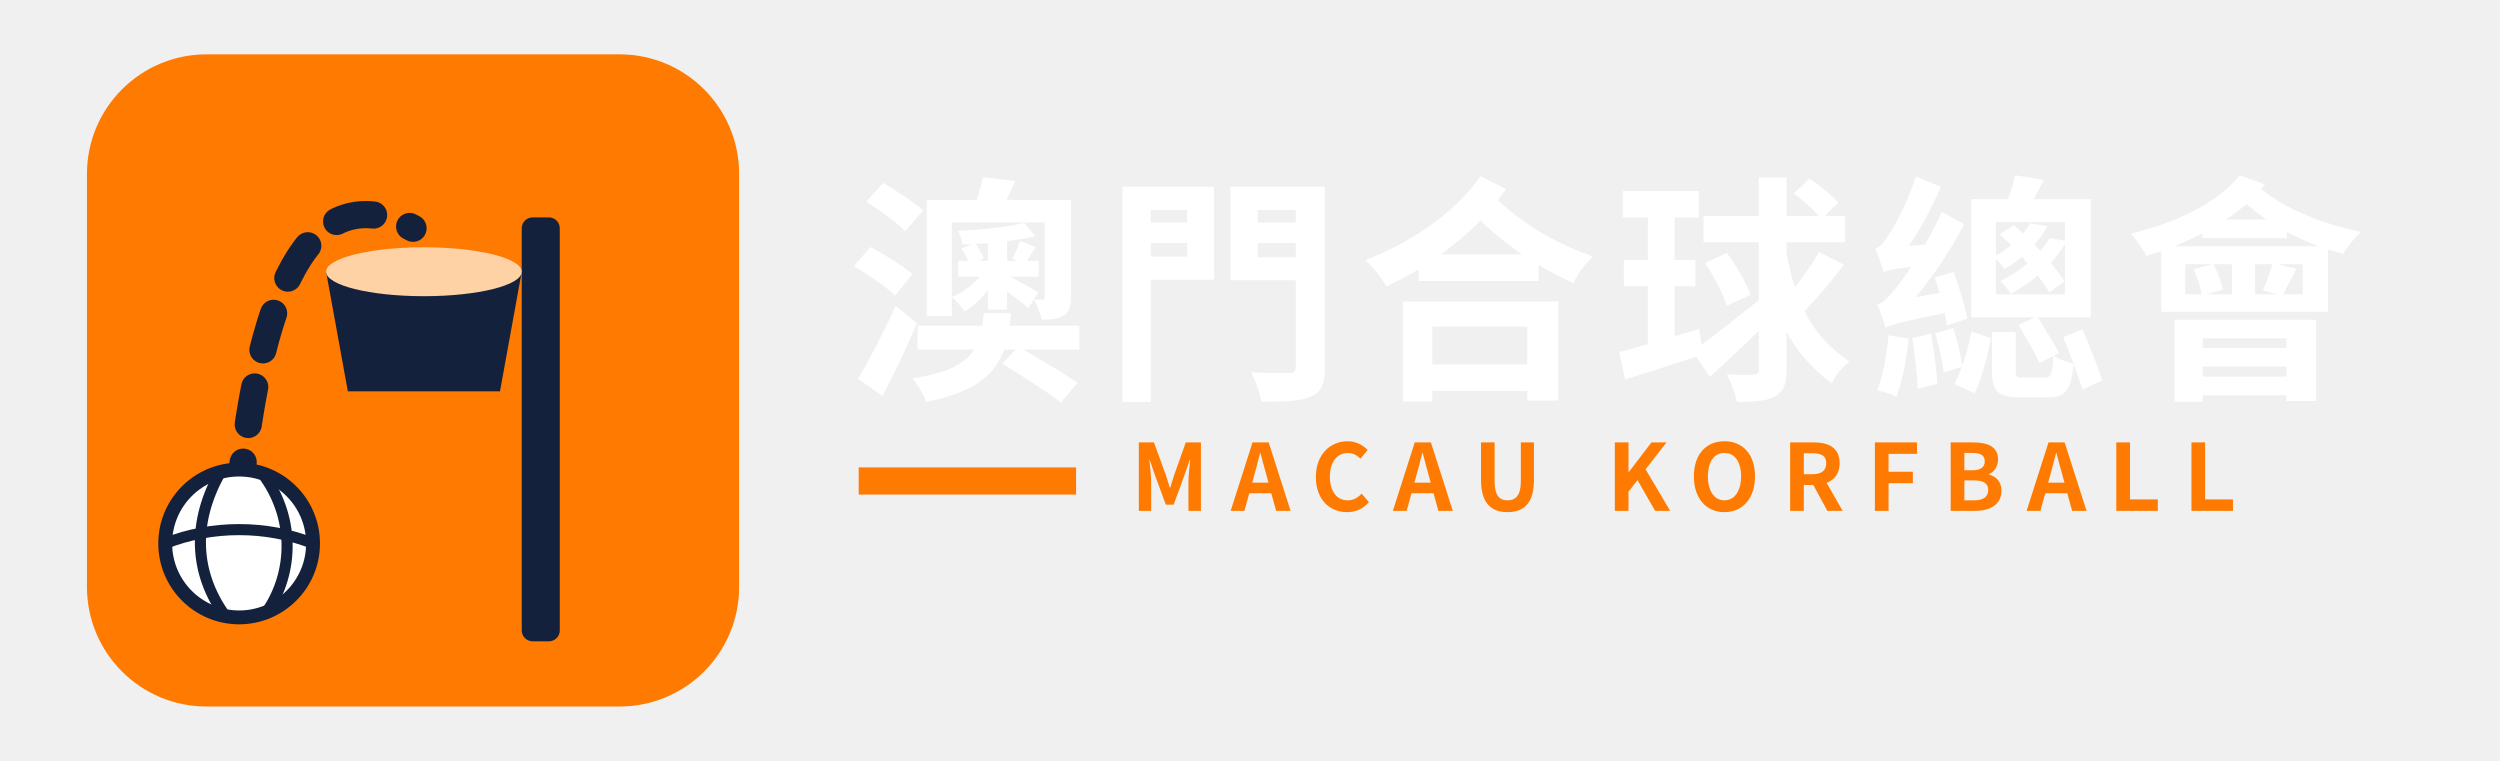
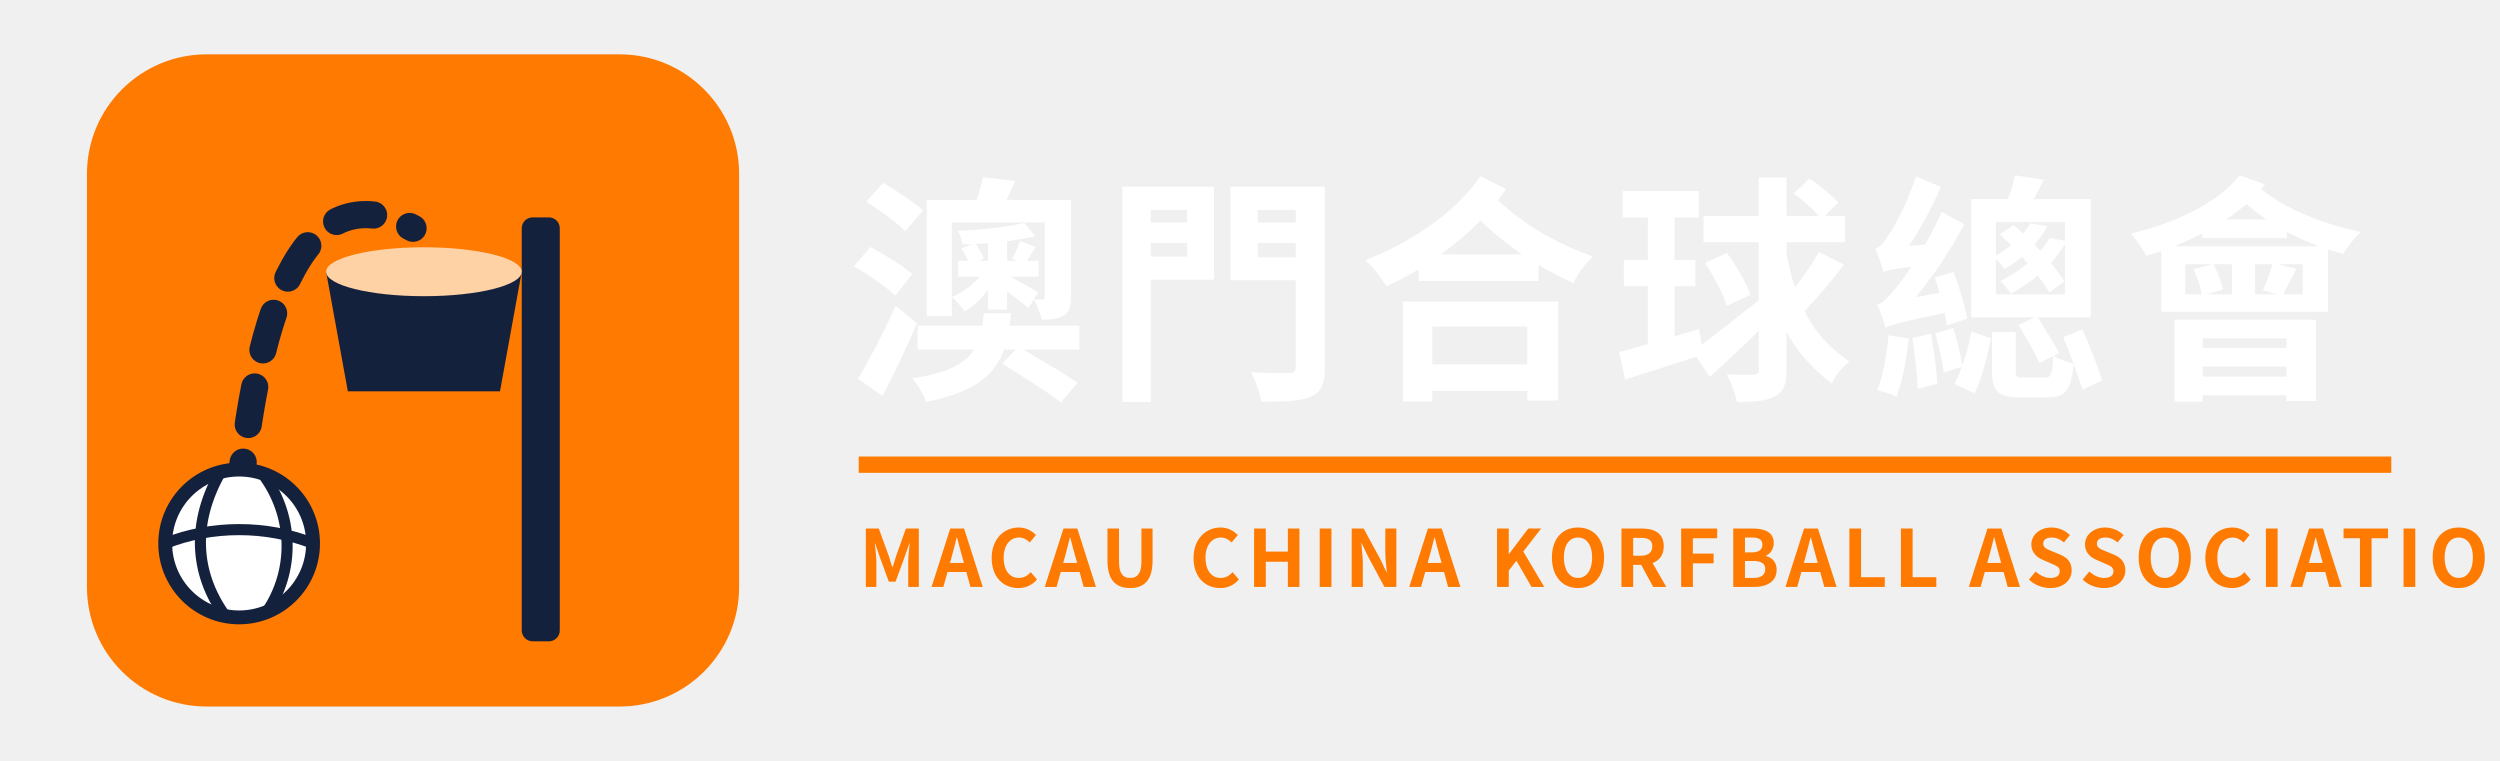
<svg xmlns="http://www.w3.org/2000/svg" viewBox="0 0 460 140">
  <g transform="translate(16,10)">
    <rect width="120" height="120" rx="22" fill="#FF7A00" />
    <rect x="80" y="30" width="7" height="78" rx="2" fill="#14213D" />
    <path d="M44,40 L80,40 L76,62 L48,62 Z" fill="#14213D" />
    <ellipse cx="62" cy="40" rx="18" ry="4.5" fill="#FFD2A6" />
    <path d="M28,82 Q34,18 60,32" fill="none" stroke="#14213D" stroke-width="5" stroke-linecap="round" stroke-dasharray="7 7" />
    <g transform="translate(28,90) scale(0.85)">
      <circle r="16" fill="#FFFFFF" stroke="#14213D" stroke-width="3" />
      <path d="M-16,0 C-6,-4 6,-4 16,0 M-4,-15.5 C-10,-5 -10,6 -3,15.7 M5,-15.2 C12,-6 12,6 6,14.8" fill="none" stroke="#14213D" stroke-width="2.4" />
    </g>
  </g>
  <text x="156" y="70" font-family="Noto Sans CJK TC" font-weight="700" font-size="44" fill="#FFFFFF" letter-spacing="3">澳門合球總會</text>
-   <rect x="158" y="86" width="40" height="5" fill="#FF7A00" />
-   <text x="208" y="94" font-family="Noto Sans CJK TC" font-weight="700" font-size="17" fill="#FF7A00" letter-spacing="4">MACAU KORFBALL</text>
+   <rect x="158" y="84" width="282" height="3" fill="#FF7A00" />
+   <text x="158" y="108" font-family="Noto Sans CJK TC" font-weight="700" font-size="14.5" fill="#FF7A00" letter-spacing="1.1" textLength="282" lengthAdjust="spacing">MACAU CHINA KORFBALL ASSOCIATION</text>
</svg>
